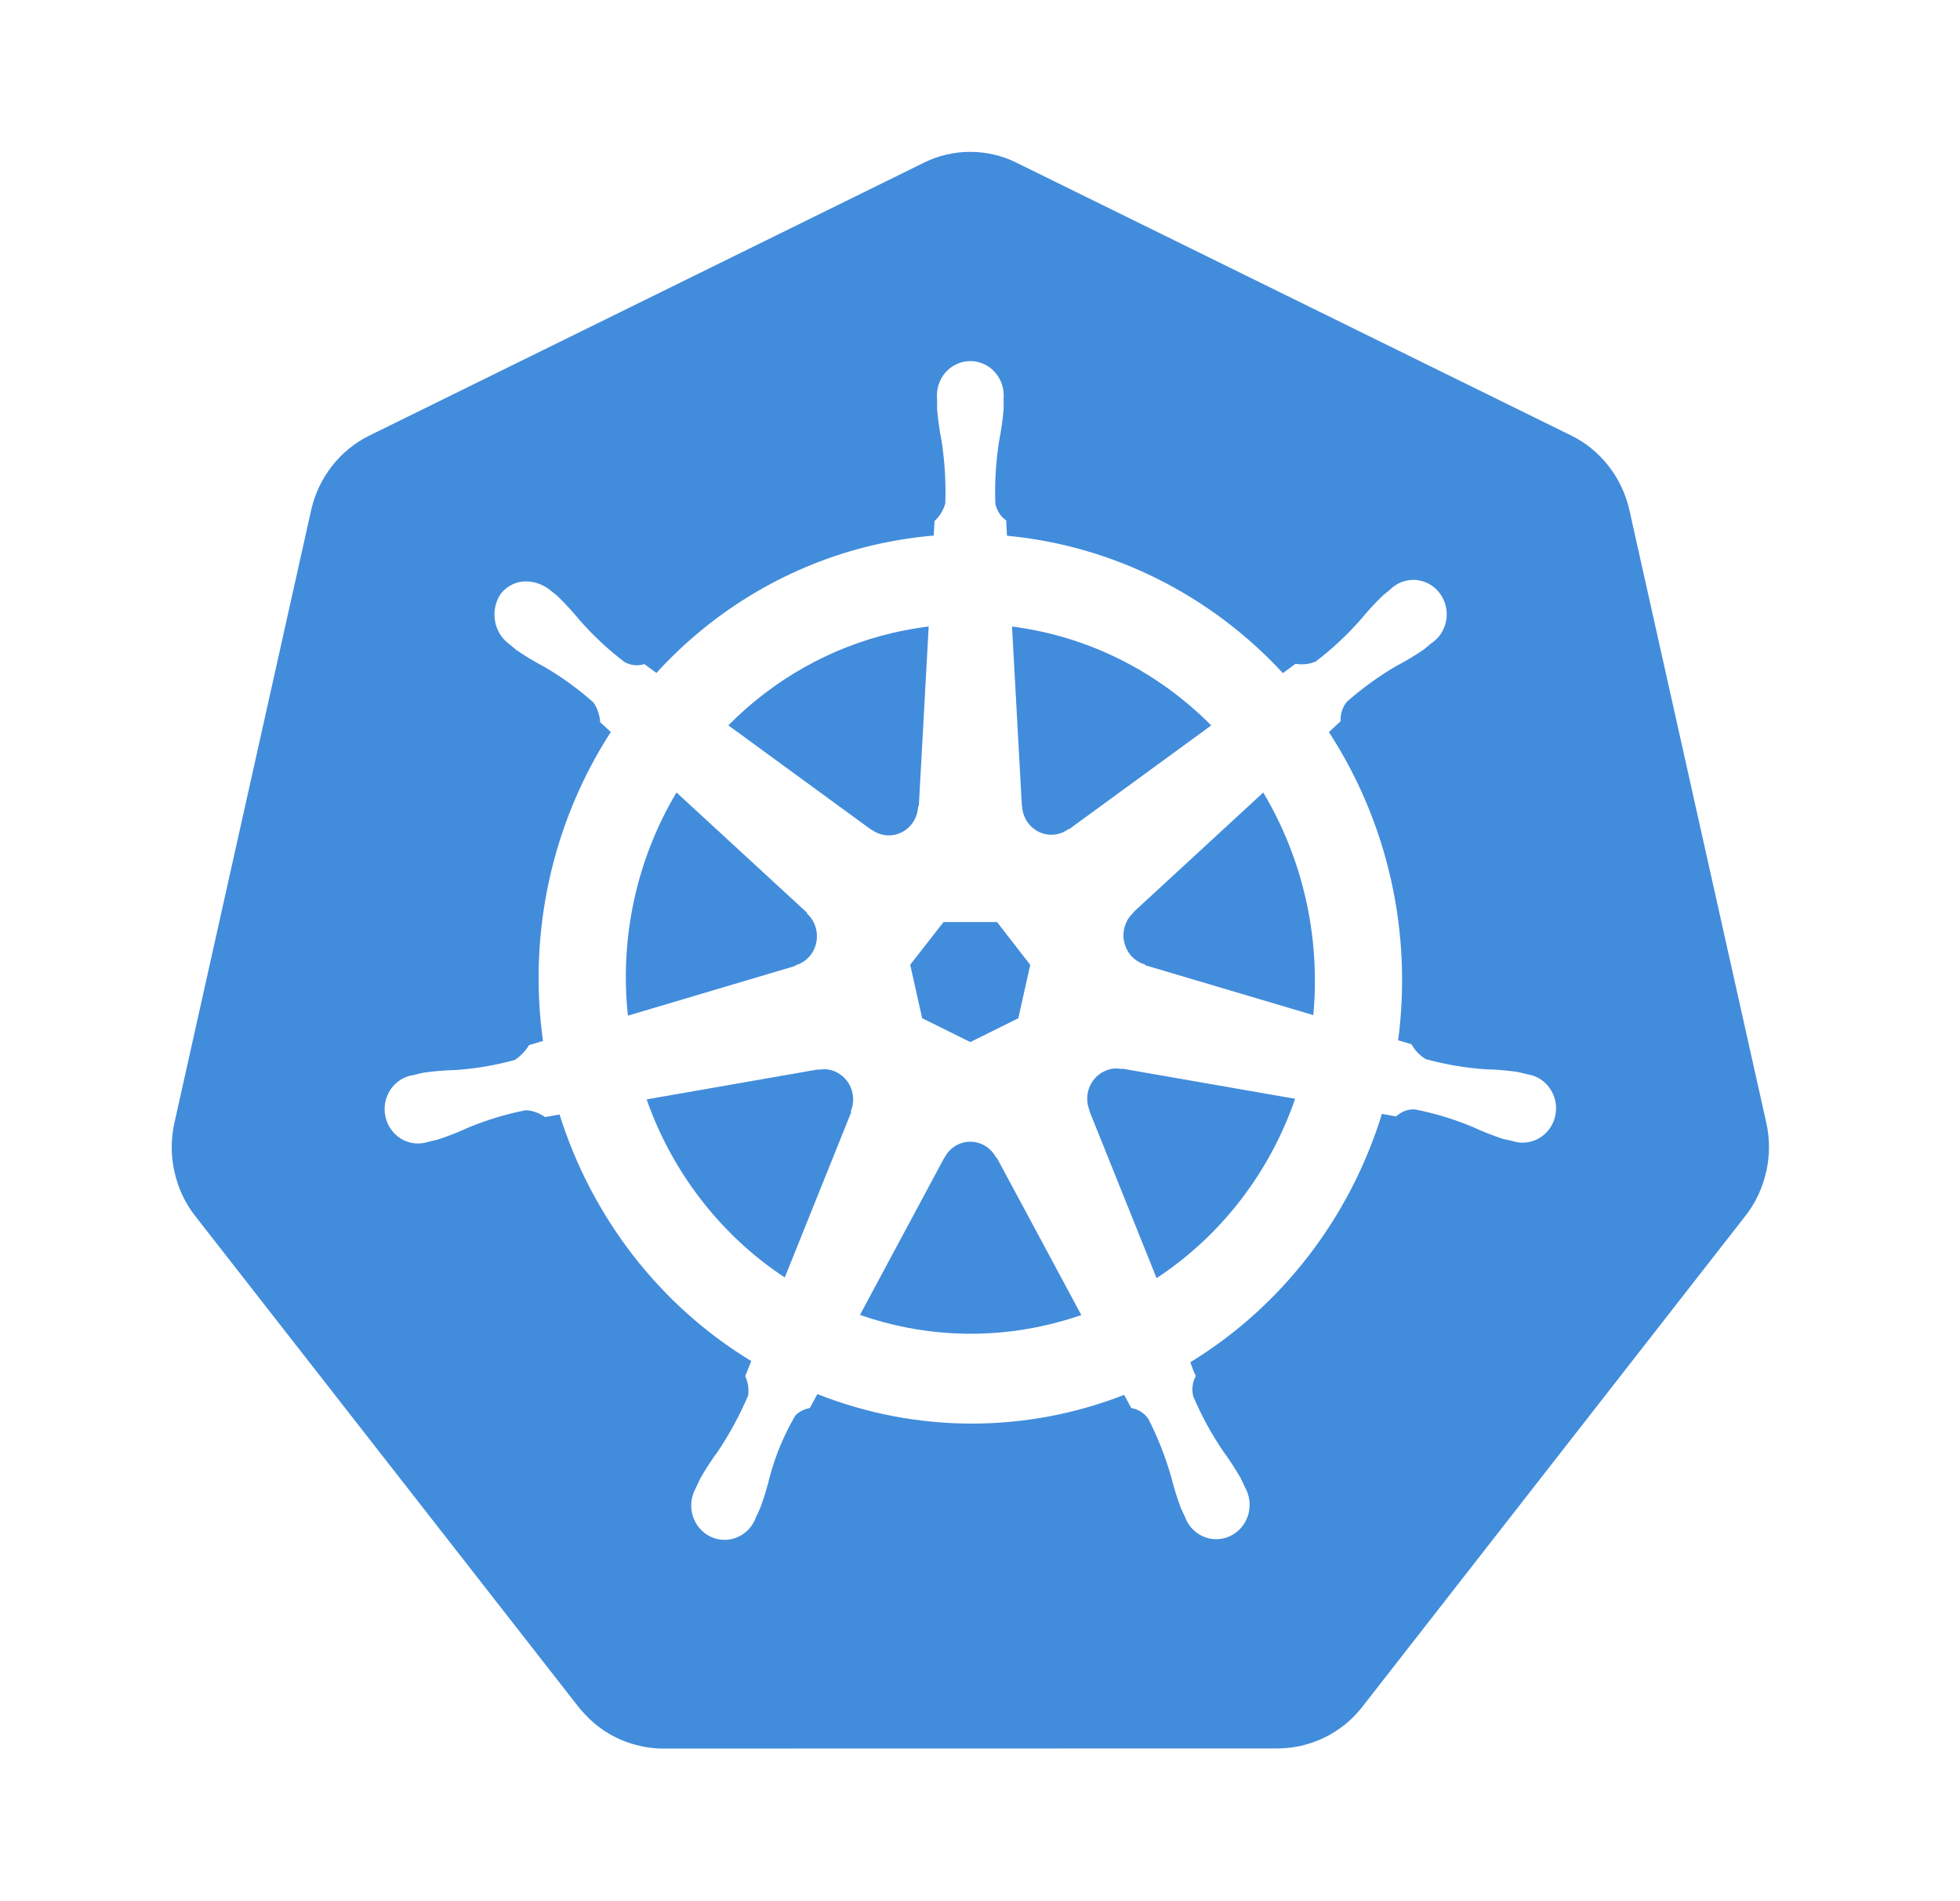
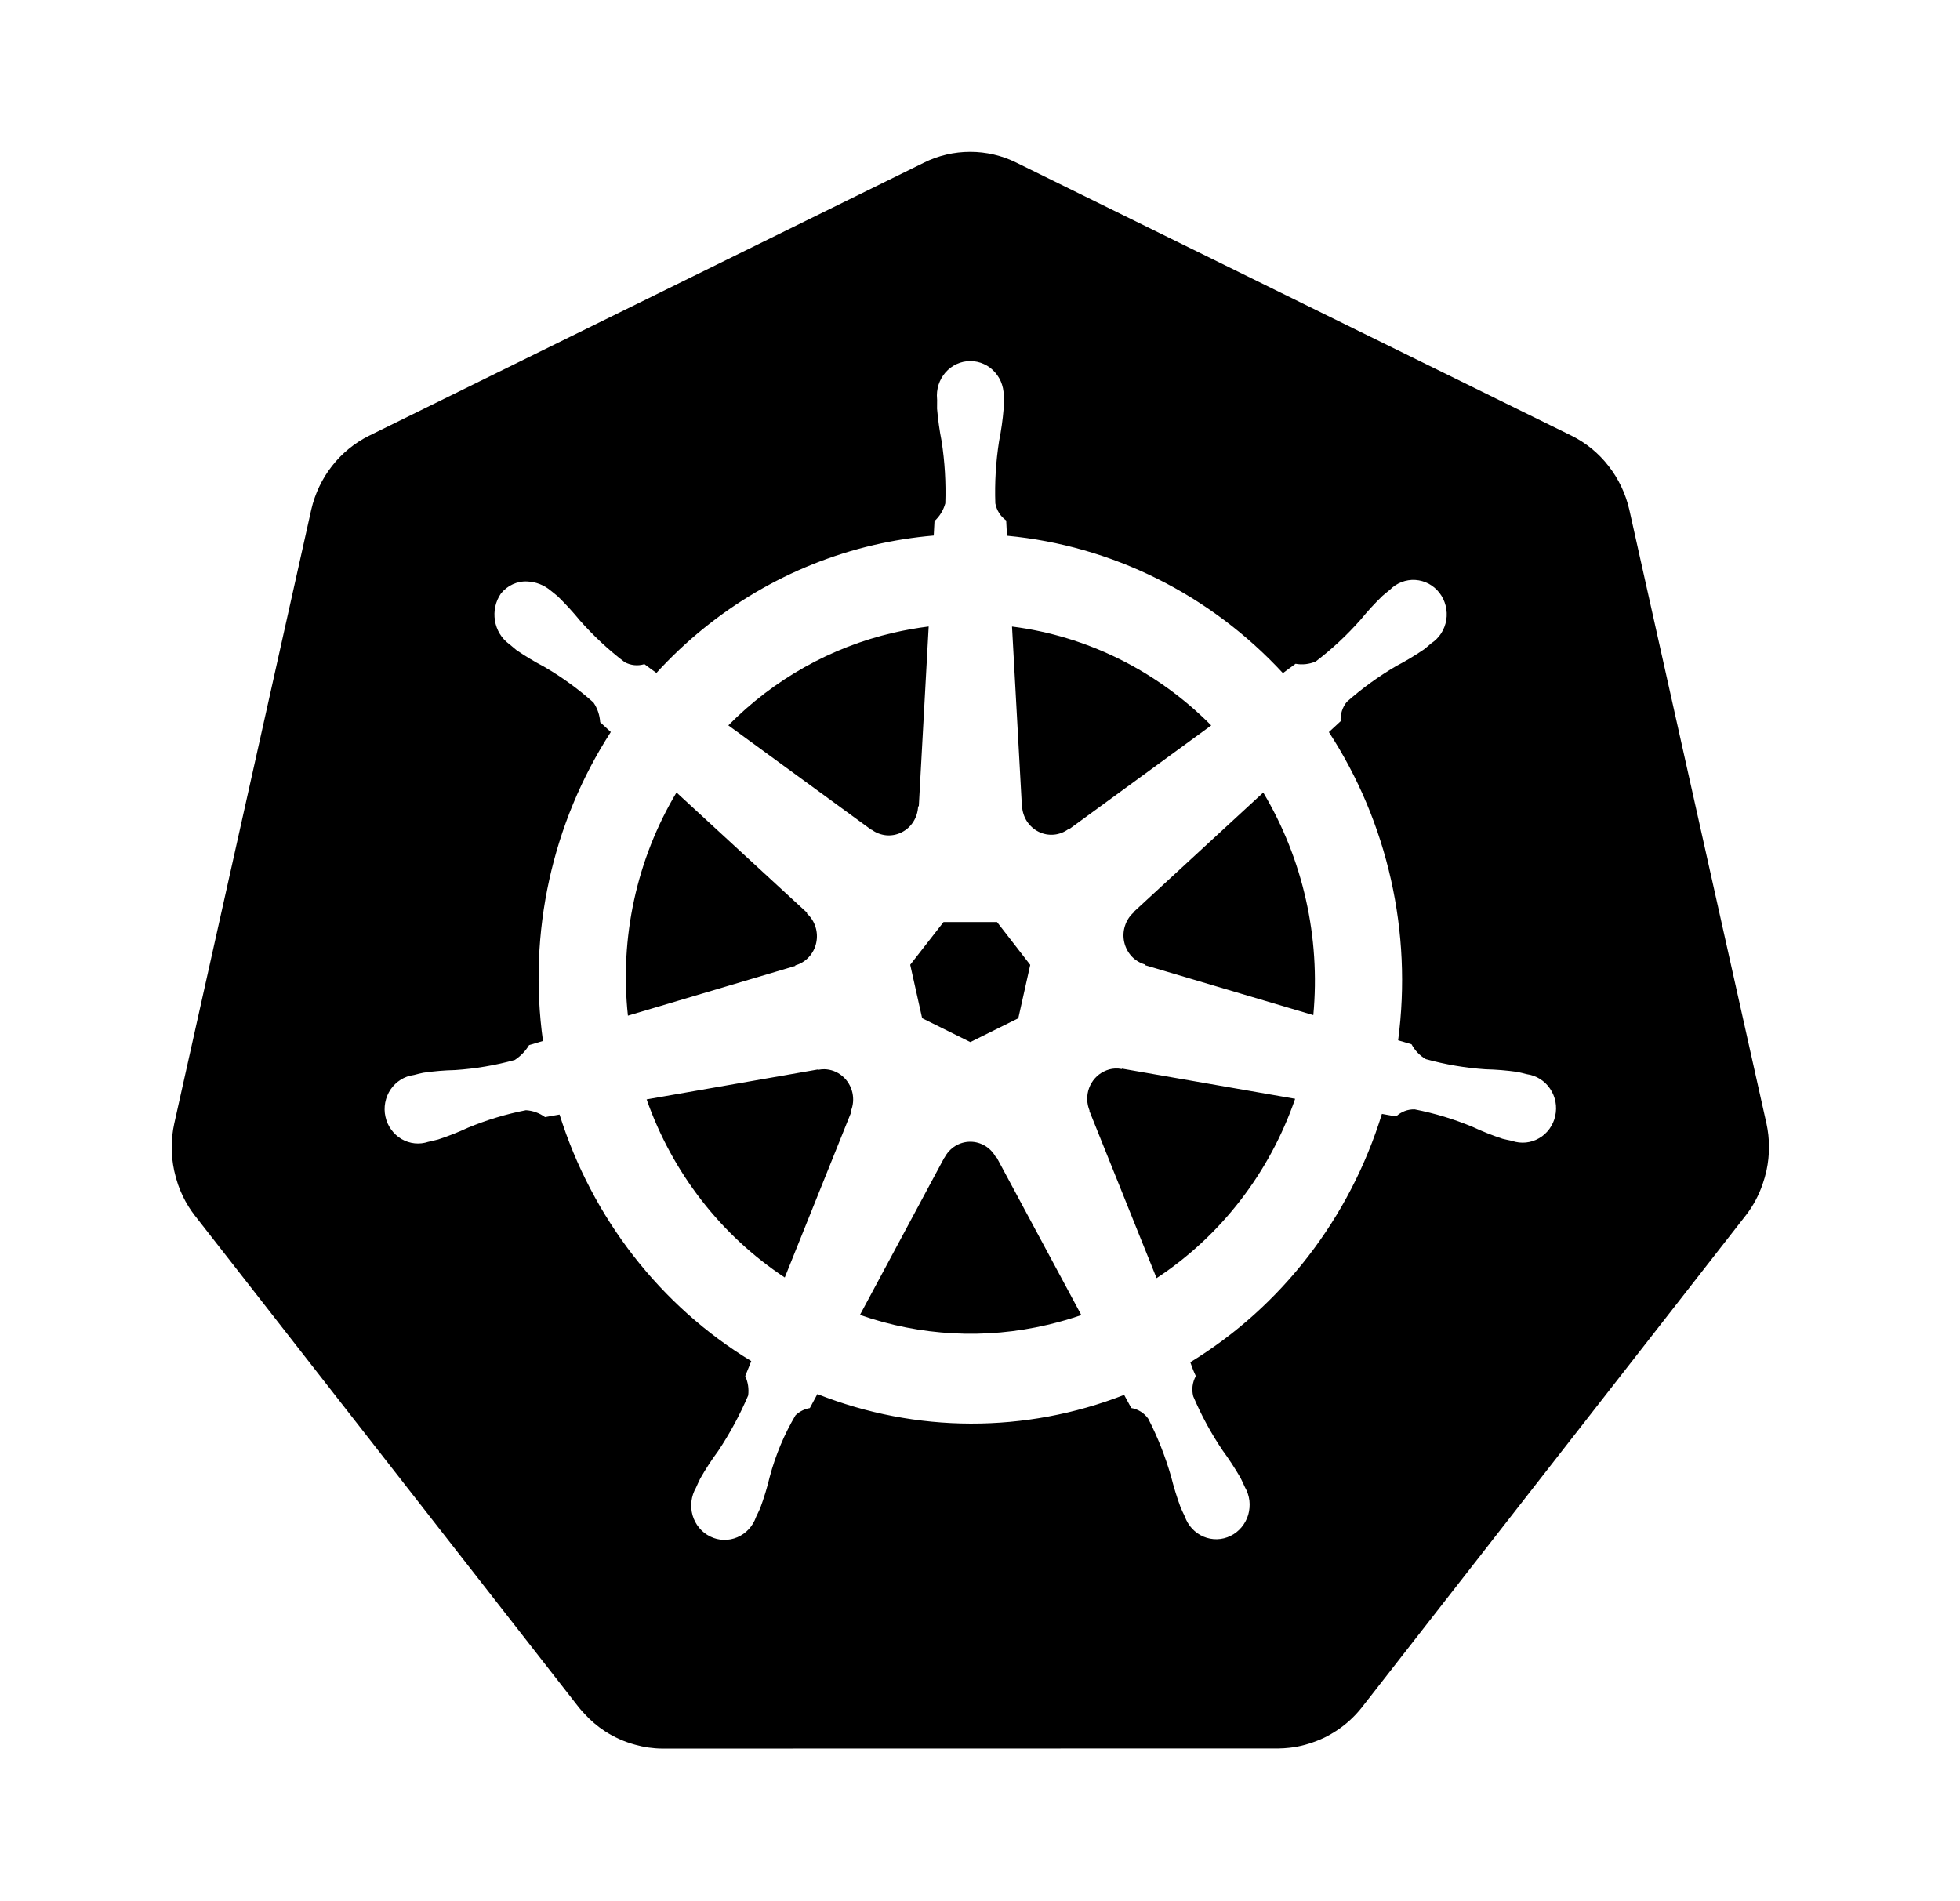
<svg xmlns="http://www.w3.org/2000/svg" width="33" height="32" viewBox="0 0 33 32" fill="none">
-   <path d="M18.887 18.001C18.849 17.993 18.811 17.99 18.773 17.992C18.707 17.995 18.643 18.013 18.584 18.043C18.47 18.099 18.381 18.2 18.336 18.323C18.292 18.445 18.295 18.581 18.345 18.702L18.342 18.707L19.473 21.522C20.555 20.81 21.376 19.748 21.806 18.502L18.892 17.994L18.887 18.001ZM14.352 18.4C14.327 18.289 14.267 18.189 14.181 18.118C14.096 18.046 13.989 18.006 13.879 18.004C13.846 18.004 13.813 18.007 13.781 18.013L13.777 18.007L10.887 18.512C11.321 19.748 12.139 20.802 13.213 21.511L14.333 18.724L14.324 18.713C14.366 18.614 14.375 18.504 14.352 18.4ZM16.771 19.493C16.729 19.412 16.666 19.344 16.59 19.297C16.513 19.25 16.426 19.225 16.336 19.225C16.247 19.225 16.16 19.25 16.083 19.297C16.006 19.345 15.944 19.413 15.902 19.494H15.899L14.479 22.141C15.496 22.497 16.59 22.555 17.637 22.308C17.831 22.262 18.021 22.208 18.206 22.144L16.782 19.493L16.771 19.493ZM21.269 13.345L19.083 15.36L19.084 15.367C19.017 15.427 18.967 15.505 18.94 15.593C18.912 15.68 18.908 15.774 18.928 15.863C18.948 15.953 18.991 16.035 19.052 16.102C19.114 16.168 19.192 16.216 19.278 16.24L19.281 16.253L22.112 17.093C22.234 15.782 21.938 14.466 21.269 13.345V13.345ZM17.208 13.57C17.212 13.662 17.24 13.751 17.289 13.828C17.339 13.904 17.407 13.966 17.488 14.006C17.568 14.046 17.657 14.062 17.746 14.054C17.835 14.046 17.92 14.012 17.992 13.958L18.001 13.962L20.393 12.215C19.482 11.296 18.304 10.711 17.039 10.55L17.205 13.57L17.208 13.57ZM14.675 13.97C14.747 14.024 14.832 14.056 14.921 14.065C15.01 14.073 15.099 14.056 15.179 14.016C15.26 13.976 15.328 13.915 15.377 13.838C15.426 13.761 15.454 13.672 15.458 13.58L15.47 13.574L15.636 10.549C15.436 10.574 15.236 10.61 15.039 10.655C13.991 10.898 13.029 11.438 12.263 12.214L14.67 13.972L14.675 13.97ZM13.391 16.255C13.477 16.231 13.556 16.183 13.617 16.117C13.679 16.05 13.723 15.968 13.742 15.878C13.762 15.788 13.758 15.695 13.73 15.607C13.703 15.52 13.653 15.442 13.585 15.381L13.588 15.369L11.39 13.344C10.719 14.468 10.431 15.791 10.572 17.102L13.389 16.265L13.391 16.255ZM15.526 17.145L16.337 17.547L17.145 17.146L17.346 16.247L16.787 15.526H15.886L15.325 16.245L15.526 17.145Z" fill="#428CDC" />
-   <path d="M29.741 18.917L27.431 8.577C27.369 8.31 27.25 8.06 27.082 7.846C26.915 7.631 26.704 7.458 26.463 7.338L17.111 2.738C16.869 2.618 16.604 2.557 16.335 2.557C16.066 2.557 15.801 2.618 15.559 2.738L6.208 7.34C5.968 7.46 5.756 7.634 5.589 7.848C5.422 8.062 5.303 8.312 5.241 8.58L2.934 18.919C2.877 19.18 2.877 19.451 2.933 19.713C2.95 19.792 2.972 19.871 2.998 19.947C3.044 20.078 3.103 20.203 3.177 20.32C3.208 20.37 3.242 20.418 3.278 20.465L9.75 28.755C9.779 28.791 9.81 28.824 9.841 28.858C9.942 28.969 10.057 29.067 10.182 29.149C10.34 29.252 10.513 29.329 10.694 29.378C10.842 29.42 10.995 29.442 11.149 29.443H11.249L21.528 29.441C21.59 29.44 21.653 29.436 21.715 29.429C21.804 29.419 21.892 29.402 21.978 29.378C22.041 29.361 22.102 29.341 22.162 29.317C22.208 29.299 22.255 29.28 22.3 29.258C22.368 29.225 22.433 29.187 22.496 29.146C22.659 29.04 22.804 28.908 22.926 28.754L23.123 28.502L29.396 20.462C29.516 20.307 29.61 20.132 29.675 19.945C29.702 19.868 29.724 19.79 29.742 19.71C29.798 19.448 29.798 19.177 29.741 18.916L29.741 18.917ZM20.041 22.938C20.067 23.017 20.098 23.095 20.134 23.171C20.076 23.274 20.061 23.396 20.09 23.511C20.226 23.832 20.393 24.139 20.587 24.426C20.695 24.573 20.795 24.727 20.887 24.886C20.909 24.929 20.939 24.995 20.96 25.041C21 25.11 21.026 25.188 21.036 25.268C21.045 25.348 21.038 25.43 21.016 25.507C20.993 25.584 20.954 25.656 20.903 25.717C20.852 25.778 20.789 25.828 20.718 25.862C20.647 25.897 20.57 25.916 20.491 25.918C20.413 25.92 20.335 25.905 20.262 25.874C20.19 25.843 20.125 25.797 20.07 25.738C20.016 25.68 19.975 25.61 19.948 25.534C19.927 25.489 19.897 25.429 19.879 25.386C19.815 25.213 19.761 25.037 19.716 24.858C19.619 24.522 19.491 24.197 19.332 23.888C19.264 23.792 19.161 23.728 19.047 23.709C19.029 23.677 18.962 23.552 18.927 23.488C17.262 24.137 15.423 24.132 13.762 23.474L13.635 23.71C13.545 23.725 13.461 23.767 13.394 23.831C13.203 24.154 13.057 24.503 12.96 24.867C12.917 25.047 12.863 25.223 12.799 25.396C12.781 25.438 12.751 25.497 12.73 25.542V25.544L12.729 25.545C12.702 25.621 12.661 25.691 12.607 25.749C12.552 25.808 12.487 25.854 12.414 25.885C12.342 25.916 12.264 25.931 12.185 25.929C12.107 25.927 12.03 25.908 11.959 25.873C11.887 25.838 11.824 25.789 11.773 25.727C11.722 25.666 11.684 25.594 11.661 25.517C11.639 25.439 11.632 25.358 11.642 25.278C11.652 25.197 11.678 25.12 11.718 25.051C11.739 25.005 11.768 24.939 11.79 24.896C11.881 24.736 11.981 24.582 12.09 24.435C12.287 24.14 12.457 23.825 12.597 23.497C12.611 23.385 12.594 23.272 12.547 23.171L12.649 22.919C11.117 21.988 9.969 20.511 9.421 18.767L9.177 18.81C9.082 18.741 8.971 18.701 8.855 18.694C8.521 18.759 8.195 18.858 7.879 18.989C7.716 19.065 7.548 19.131 7.377 19.187C7.337 19.199 7.278 19.21 7.232 19.221C7.229 19.222 7.225 19.224 7.222 19.225C7.219 19.225 7.216 19.225 7.213 19.226C7.139 19.251 7.06 19.26 6.982 19.252C6.904 19.244 6.829 19.219 6.761 19.18C6.693 19.14 6.634 19.086 6.587 19.021C6.54 18.957 6.507 18.883 6.49 18.804C6.472 18.726 6.471 18.644 6.486 18.565C6.501 18.486 6.532 18.411 6.576 18.345C6.621 18.279 6.679 18.223 6.746 18.181C6.812 18.139 6.887 18.112 6.964 18.102L6.973 18.1L6.977 18.099C7.024 18.087 7.084 18.071 7.127 18.063C7.305 18.037 7.484 18.022 7.664 18.018C8.003 17.995 8.339 17.939 8.667 17.848C8.764 17.785 8.847 17.699 8.908 17.598L9.142 17.528C8.888 15.708 9.295 13.856 10.284 12.326L10.105 12.161C10.098 12.042 10.059 11.927 9.992 11.829C9.735 11.6 9.456 11.398 9.16 11.226C9 11.142 8.845 11.049 8.696 10.947C8.662 10.92 8.617 10.881 8.58 10.85L8.572 10.844C8.444 10.75 8.358 10.608 8.333 10.448C8.307 10.289 8.343 10.126 8.434 9.994C8.488 9.927 8.556 9.873 8.633 9.838C8.711 9.802 8.795 9.786 8.88 9.791C9.022 9.797 9.159 9.85 9.27 9.943C9.308 9.973 9.36 10.014 9.394 10.044C9.524 10.171 9.648 10.306 9.763 10.447C9.992 10.706 10.244 10.942 10.518 11.15C10.62 11.205 10.739 11.217 10.85 11.183C10.917 11.233 10.984 11.283 11.052 11.331C12.035 10.254 13.309 9.504 14.709 9.178C15.042 9.101 15.38 9.047 15.721 9.018L15.734 8.774C15.821 8.695 15.884 8.591 15.916 8.476C15.928 8.126 15.907 7.776 15.854 7.43C15.818 7.249 15.793 7.066 15.777 6.882C15.776 6.84 15.778 6.782 15.778 6.734C15.778 6.729 15.777 6.723 15.777 6.718C15.769 6.637 15.778 6.556 15.802 6.479C15.827 6.402 15.867 6.331 15.919 6.271C15.972 6.211 16.036 6.163 16.108 6.13C16.18 6.097 16.258 6.08 16.337 6.08C16.415 6.08 16.493 6.097 16.565 6.13C16.637 6.162 16.701 6.21 16.754 6.271C16.807 6.331 16.847 6.401 16.871 6.478C16.896 6.555 16.904 6.637 16.897 6.717C16.897 6.768 16.899 6.835 16.898 6.881C16.883 7.066 16.857 7.249 16.821 7.43C16.767 7.775 16.746 8.126 16.758 8.476C16.78 8.593 16.845 8.696 16.941 8.764C16.942 8.806 16.949 8.945 16.954 9.021C18.723 9.187 20.374 10.009 21.6 11.334L21.813 11.177C21.927 11.198 22.045 11.184 22.152 11.139C22.425 10.931 22.678 10.695 22.907 10.436C23.023 10.294 23.146 10.16 23.277 10.033C23.311 10.003 23.363 9.962 23.401 9.931C23.457 9.874 23.524 9.83 23.598 9.801C23.672 9.773 23.751 9.76 23.829 9.765C23.908 9.77 23.985 9.792 24.055 9.829C24.125 9.867 24.187 9.919 24.236 9.983C24.285 10.046 24.32 10.12 24.34 10.198C24.36 10.277 24.364 10.359 24.351 10.439C24.338 10.519 24.308 10.596 24.265 10.664C24.221 10.731 24.165 10.789 24.098 10.832C24.061 10.864 24.011 10.907 23.975 10.935C23.825 11.037 23.67 11.131 23.51 11.214C23.214 11.387 22.935 11.589 22.677 11.817C22.602 11.908 22.565 12.025 22.572 12.144C22.541 12.173 22.432 12.273 22.374 12.327C23.366 13.851 23.781 15.698 23.54 17.517L23.766 17.584C23.822 17.689 23.906 17.776 24.007 17.834C24.335 17.925 24.672 17.982 25.011 18.005C25.19 18.009 25.369 18.024 25.547 18.049C25.594 18.058 25.663 18.077 25.71 18.088C25.788 18.099 25.863 18.126 25.929 18.168C25.996 18.21 26.054 18.266 26.098 18.332C26.143 18.398 26.174 18.473 26.189 18.552C26.204 18.631 26.202 18.713 26.185 18.791C26.168 18.87 26.134 18.944 26.088 19.008C26.041 19.073 25.982 19.127 25.913 19.166C25.845 19.206 25.77 19.23 25.692 19.238C25.614 19.246 25.536 19.237 25.461 19.212L25.453 19.211C25.45 19.21 25.446 19.208 25.442 19.207C25.396 19.197 25.338 19.186 25.298 19.175C25.127 19.119 24.959 19.052 24.796 18.976C24.48 18.844 24.153 18.745 23.819 18.68C23.704 18.676 23.591 18.719 23.506 18.799C23.427 18.784 23.347 18.77 23.267 18.756C22.726 20.511 21.577 21.999 20.041 22.938V22.938Z" fill="#428CDC" />
+   <path d="M18.887 18.001C18.849 17.993 18.811 17.99 18.773 17.992C18.707 17.995 18.643 18.013 18.584 18.043C18.47 18.099 18.381 18.2 18.336 18.323C18.292 18.445 18.295 18.581 18.345 18.702L18.342 18.707L19.473 21.522C20.555 20.81 21.376 19.748 21.806 18.502L18.892 17.994L18.887 18.001ZM14.352 18.4C14.327 18.289 14.267 18.189 14.181 18.118C14.096 18.046 13.989 18.006 13.879 18.004C13.846 18.004 13.813 18.007 13.781 18.013L13.777 18.007L10.887 18.512C11.321 19.748 12.139 20.802 13.213 21.511L14.333 18.724L14.324 18.713C14.366 18.614 14.375 18.504 14.352 18.4ZM16.771 19.493C16.729 19.412 16.666 19.344 16.59 19.297C16.513 19.25 16.426 19.225 16.336 19.225C16.247 19.225 16.16 19.25 16.083 19.297C16.006 19.345 15.944 19.413 15.902 19.494H15.899L14.479 22.141C15.496 22.497 16.59 22.555 17.637 22.308C17.831 22.262 18.021 22.208 18.206 22.144L16.782 19.493L16.771 19.493ZM21.269 13.345L19.083 15.36L19.084 15.367C19.017 15.427 18.967 15.505 18.94 15.593C18.912 15.68 18.908 15.774 18.928 15.863C18.948 15.953 18.991 16.035 19.052 16.102C19.114 16.168 19.192 16.216 19.278 16.24L19.281 16.253L22.112 17.093C22.234 15.782 21.938 14.466 21.269 13.345V13.345ZM17.208 13.57C17.212 13.662 17.24 13.751 17.289 13.828C17.339 13.904 17.407 13.966 17.488 14.006C17.568 14.046 17.657 14.062 17.746 14.054C17.835 14.046 17.92 14.012 17.992 13.958L18.001 13.962L20.393 12.215C19.482 11.296 18.304 10.711 17.039 10.55L17.205 13.57L17.208 13.57ZM14.675 13.97C14.747 14.024 14.832 14.056 14.921 14.065C15.01 14.073 15.099 14.056 15.179 14.016C15.26 13.976 15.328 13.915 15.377 13.838C15.426 13.761 15.454 13.672 15.458 13.58L15.47 13.574L15.636 10.549C15.436 10.574 15.236 10.61 15.039 10.655C13.991 10.898 13.029 11.438 12.263 12.214L14.67 13.972L14.675 13.97ZM13.391 16.255C13.477 16.231 13.556 16.183 13.617 16.117C13.679 16.05 13.723 15.968 13.742 15.878C13.762 15.788 13.758 15.695 13.73 15.607C13.703 15.52 13.653 15.442 13.585 15.381L13.588 15.369L11.39 13.344C10.719 14.468 10.431 15.791 10.572 17.102L13.389 16.265L13.391 16.255ZM15.526 17.145L16.337 17.547L17.145 17.146L17.346 16.247L16.787 15.526H15.886L15.325 16.245L15.526 17.145Z" fill="currentColor" />
+   <path d="M29.741 18.917L27.431 8.577C27.369 8.31 27.25 8.06 27.082 7.846C26.915 7.631 26.704 7.458 26.463 7.338L17.111 2.738C16.869 2.618 16.604 2.557 16.335 2.557C16.066 2.557 15.801 2.618 15.559 2.738L6.208 7.34C5.968 7.46 5.756 7.634 5.589 7.848C5.422 8.062 5.303 8.312 5.241 8.58L2.934 18.919C2.877 19.18 2.877 19.451 2.933 19.713C2.95 19.792 2.972 19.871 2.998 19.947C3.044 20.078 3.103 20.203 3.177 20.32C3.208 20.37 3.242 20.418 3.278 20.465L9.75 28.755C9.779 28.791 9.81 28.824 9.841 28.858C9.942 28.969 10.057 29.067 10.182 29.149C10.34 29.252 10.513 29.329 10.694 29.378C10.842 29.42 10.995 29.442 11.149 29.443H11.249L21.528 29.441C21.59 29.44 21.653 29.436 21.715 29.429C21.804 29.419 21.892 29.402 21.978 29.378C22.041 29.361 22.102 29.341 22.162 29.317C22.208 29.299 22.255 29.28 22.3 29.258C22.368 29.225 22.433 29.187 22.496 29.146C22.659 29.04 22.804 28.908 22.926 28.754L23.123 28.502L29.396 20.462C29.516 20.307 29.61 20.132 29.675 19.945C29.702 19.868 29.724 19.79 29.742 19.71C29.798 19.448 29.798 19.177 29.741 18.916L29.741 18.917ZM20.041 22.938C20.067 23.017 20.098 23.095 20.134 23.171C20.076 23.274 20.061 23.396 20.09 23.511C20.226 23.832 20.393 24.139 20.587 24.426C20.695 24.573 20.795 24.727 20.887 24.886C20.909 24.929 20.939 24.995 20.96 25.041C21 25.11 21.026 25.188 21.036 25.268C21.045 25.348 21.038 25.43 21.016 25.507C20.993 25.584 20.954 25.656 20.903 25.717C20.852 25.778 20.789 25.828 20.718 25.862C20.647 25.897 20.57 25.916 20.491 25.918C20.413 25.92 20.335 25.905 20.262 25.874C20.19 25.843 20.125 25.797 20.07 25.738C20.016 25.68 19.975 25.61 19.948 25.534C19.927 25.489 19.897 25.429 19.879 25.386C19.815 25.213 19.761 25.037 19.716 24.858C19.619 24.522 19.491 24.197 19.332 23.888C19.264 23.792 19.161 23.728 19.047 23.709C19.029 23.677 18.962 23.552 18.927 23.488C17.262 24.137 15.423 24.132 13.762 23.474L13.635 23.71C13.545 23.725 13.461 23.767 13.394 23.831C13.203 24.154 13.057 24.503 12.96 24.867C12.917 25.047 12.863 25.223 12.799 25.396C12.781 25.438 12.751 25.497 12.73 25.542V25.544L12.729 25.545C12.702 25.621 12.661 25.691 12.607 25.749C12.552 25.808 12.487 25.854 12.414 25.885C12.342 25.916 12.264 25.931 12.185 25.929C12.107 25.927 12.03 25.908 11.959 25.873C11.887 25.838 11.824 25.789 11.773 25.727C11.722 25.666 11.684 25.594 11.661 25.517C11.639 25.439 11.632 25.358 11.642 25.278C11.652 25.197 11.678 25.12 11.718 25.051C11.739 25.005 11.768 24.939 11.79 24.896C11.881 24.736 11.981 24.582 12.09 24.435C12.287 24.14 12.457 23.825 12.597 23.497C12.611 23.385 12.594 23.272 12.547 23.171L12.649 22.919C11.117 21.988 9.969 20.511 9.421 18.767L9.177 18.81C9.082 18.741 8.971 18.701 8.855 18.694C8.521 18.759 8.195 18.858 7.879 18.989C7.716 19.065 7.548 19.131 7.377 19.187C7.337 19.199 7.278 19.21 7.232 19.221C7.229 19.222 7.225 19.224 7.222 19.225C7.219 19.225 7.216 19.225 7.213 19.226C7.139 19.251 7.06 19.26 6.982 19.252C6.904 19.244 6.829 19.219 6.761 19.18C6.693 19.14 6.634 19.086 6.587 19.021C6.54 18.957 6.507 18.883 6.49 18.804C6.472 18.726 6.471 18.644 6.486 18.565C6.501 18.486 6.532 18.411 6.576 18.345C6.621 18.279 6.679 18.223 6.746 18.181C6.812 18.139 6.887 18.112 6.964 18.102L6.973 18.1L6.977 18.099C7.024 18.087 7.084 18.071 7.127 18.063C7.305 18.037 7.484 18.022 7.664 18.018C8.003 17.995 8.339 17.939 8.667 17.848C8.764 17.785 8.847 17.699 8.908 17.598L9.142 17.528C8.888 15.708 9.295 13.856 10.284 12.326L10.105 12.161C10.098 12.042 10.059 11.927 9.992 11.829C9.735 11.6 9.456 11.398 9.16 11.226C9 11.142 8.845 11.049 8.696 10.947C8.662 10.92 8.617 10.881 8.58 10.85L8.572 10.844C8.444 10.75 8.358 10.608 8.333 10.448C8.307 10.289 8.343 10.126 8.434 9.994C8.488 9.927 8.556 9.873 8.633 9.838C8.711 9.802 8.795 9.786 8.88 9.791C9.022 9.797 9.159 9.85 9.27 9.943C9.308 9.973 9.36 10.014 9.394 10.044C9.524 10.171 9.648 10.306 9.763 10.447C9.992 10.706 10.244 10.942 10.518 11.15C10.62 11.205 10.739 11.217 10.85 11.183C10.917 11.233 10.984 11.283 11.052 11.331C12.035 10.254 13.309 9.504 14.709 9.178C15.042 9.101 15.38 9.047 15.721 9.018L15.734 8.774C15.821 8.695 15.884 8.591 15.916 8.476C15.928 8.126 15.907 7.776 15.854 7.43C15.818 7.249 15.793 7.066 15.777 6.882C15.776 6.84 15.778 6.782 15.778 6.734C15.778 6.729 15.777 6.723 15.777 6.718C15.769 6.637 15.778 6.556 15.802 6.479C15.827 6.402 15.867 6.331 15.919 6.271C15.972 6.211 16.036 6.163 16.108 6.13C16.18 6.097 16.258 6.08 16.337 6.08C16.415 6.08 16.493 6.097 16.565 6.13C16.637 6.162 16.701 6.21 16.754 6.271C16.807 6.331 16.847 6.401 16.871 6.478C16.896 6.555 16.904 6.637 16.897 6.717C16.897 6.768 16.899 6.835 16.898 6.881C16.883 7.066 16.857 7.249 16.821 7.43C16.767 7.775 16.746 8.126 16.758 8.476C16.78 8.593 16.845 8.696 16.941 8.764C16.942 8.806 16.949 8.945 16.954 9.021C18.723 9.187 20.374 10.009 21.6 11.334L21.813 11.177C21.927 11.198 22.045 11.184 22.152 11.139C22.425 10.931 22.678 10.695 22.907 10.436C23.023 10.294 23.146 10.16 23.277 10.033C23.311 10.003 23.363 9.962 23.401 9.931C23.457 9.874 23.524 9.83 23.598 9.801C23.672 9.773 23.751 9.76 23.829 9.765C23.908 9.77 23.985 9.792 24.055 9.829C24.125 9.867 24.187 9.919 24.236 9.983C24.285 10.046 24.32 10.12 24.34 10.198C24.36 10.277 24.364 10.359 24.351 10.439C24.338 10.519 24.308 10.596 24.265 10.664C24.221 10.731 24.165 10.789 24.098 10.832C24.061 10.864 24.011 10.907 23.975 10.935C23.825 11.037 23.67 11.131 23.51 11.214C23.214 11.387 22.935 11.589 22.677 11.817C22.602 11.908 22.565 12.025 22.572 12.144C22.541 12.173 22.432 12.273 22.374 12.327C23.366 13.851 23.781 15.698 23.54 17.517L23.766 17.584C23.822 17.689 23.906 17.776 24.007 17.834C24.335 17.925 24.672 17.982 25.011 18.005C25.19 18.009 25.369 18.024 25.547 18.049C25.594 18.058 25.663 18.077 25.71 18.088C25.788 18.099 25.863 18.126 25.929 18.168C25.996 18.21 26.054 18.266 26.098 18.332C26.143 18.398 26.174 18.473 26.189 18.552C26.204 18.631 26.202 18.713 26.185 18.791C26.168 18.87 26.134 18.944 26.088 19.008C26.041 19.073 25.982 19.127 25.913 19.166C25.845 19.206 25.77 19.23 25.692 19.238C25.614 19.246 25.536 19.237 25.461 19.212L25.453 19.211C25.45 19.21 25.446 19.208 25.442 19.207C25.396 19.197 25.338 19.186 25.298 19.175C25.127 19.119 24.959 19.052 24.796 18.976C24.48 18.844 24.153 18.745 23.819 18.68C23.704 18.676 23.591 18.719 23.506 18.799C23.427 18.784 23.347 18.77 23.267 18.756C22.726 20.511 21.577 21.999 20.041 22.938V22.938Z" fill="currentColor" />
</svg>
